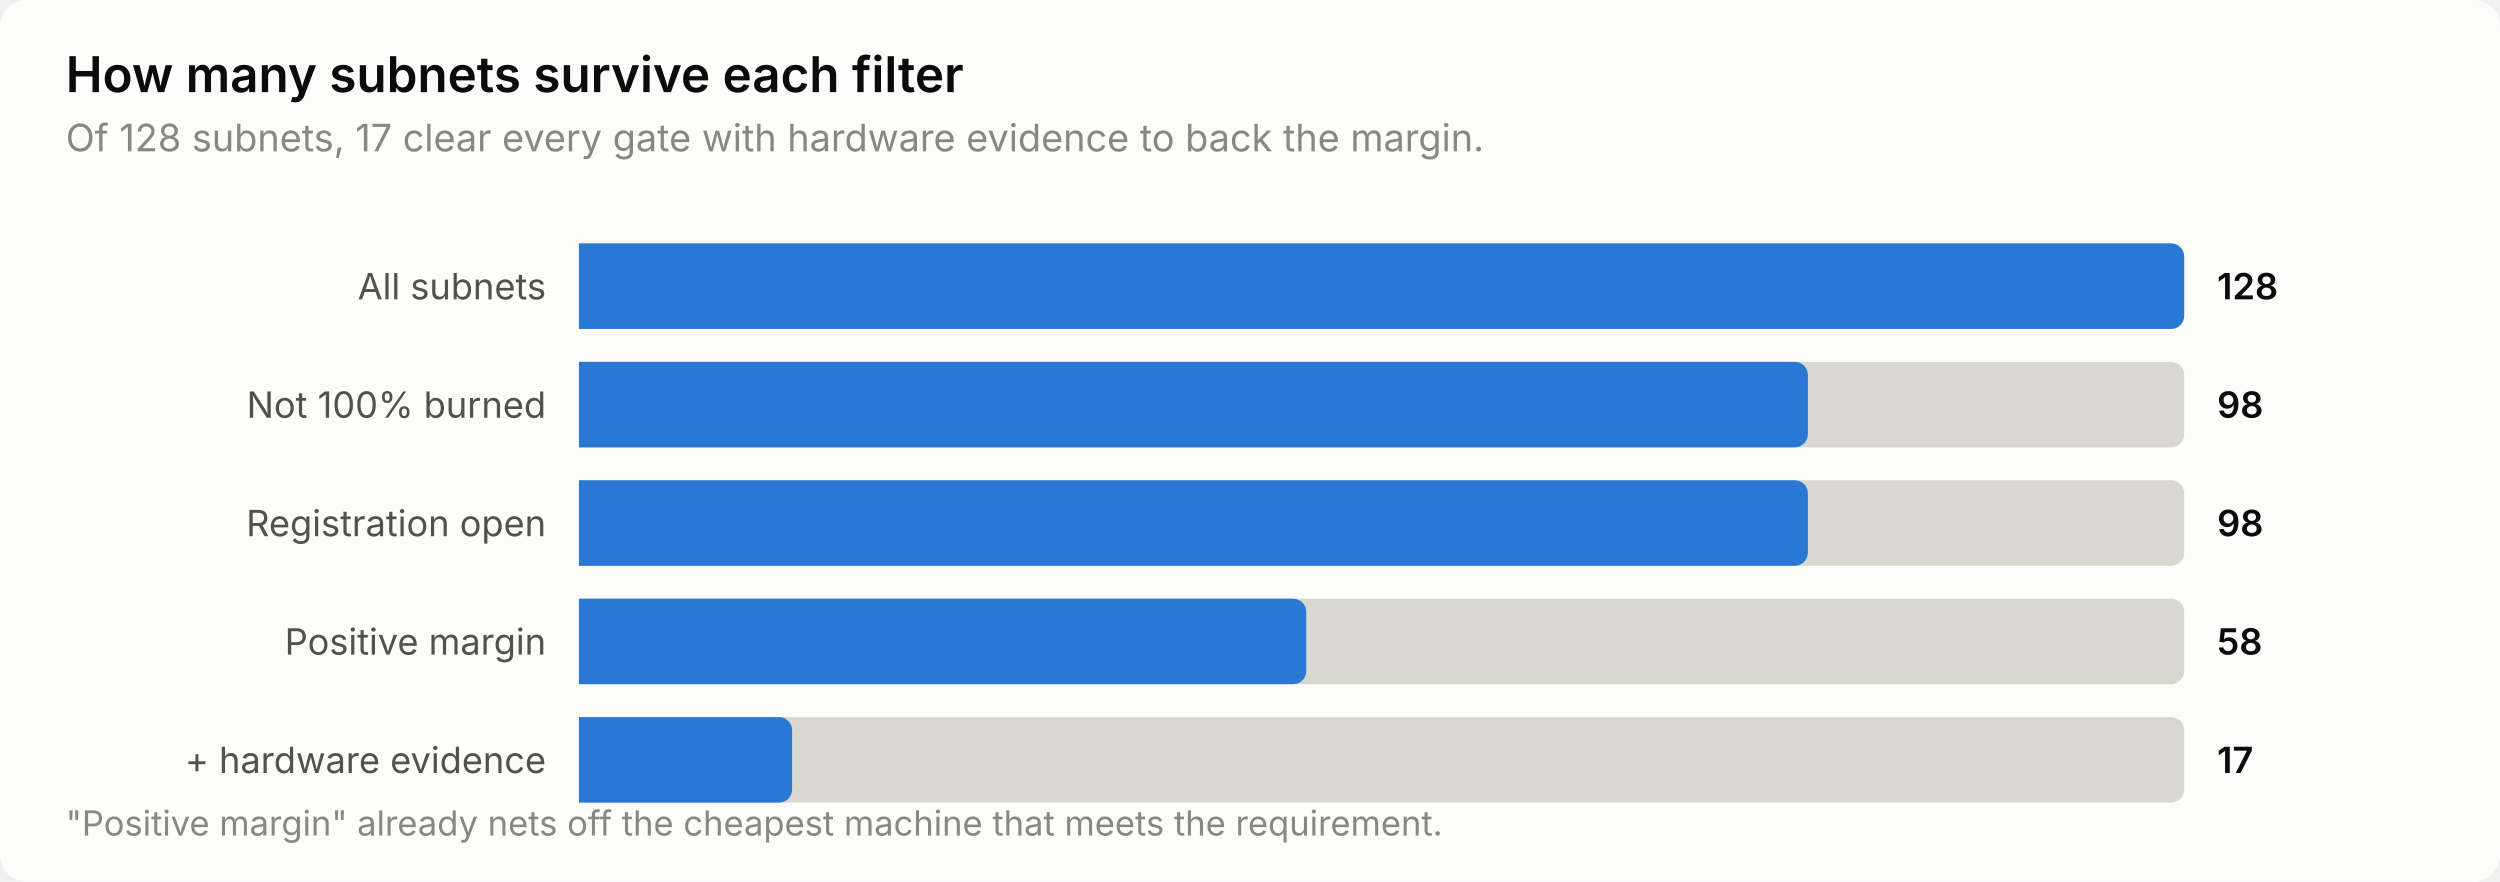
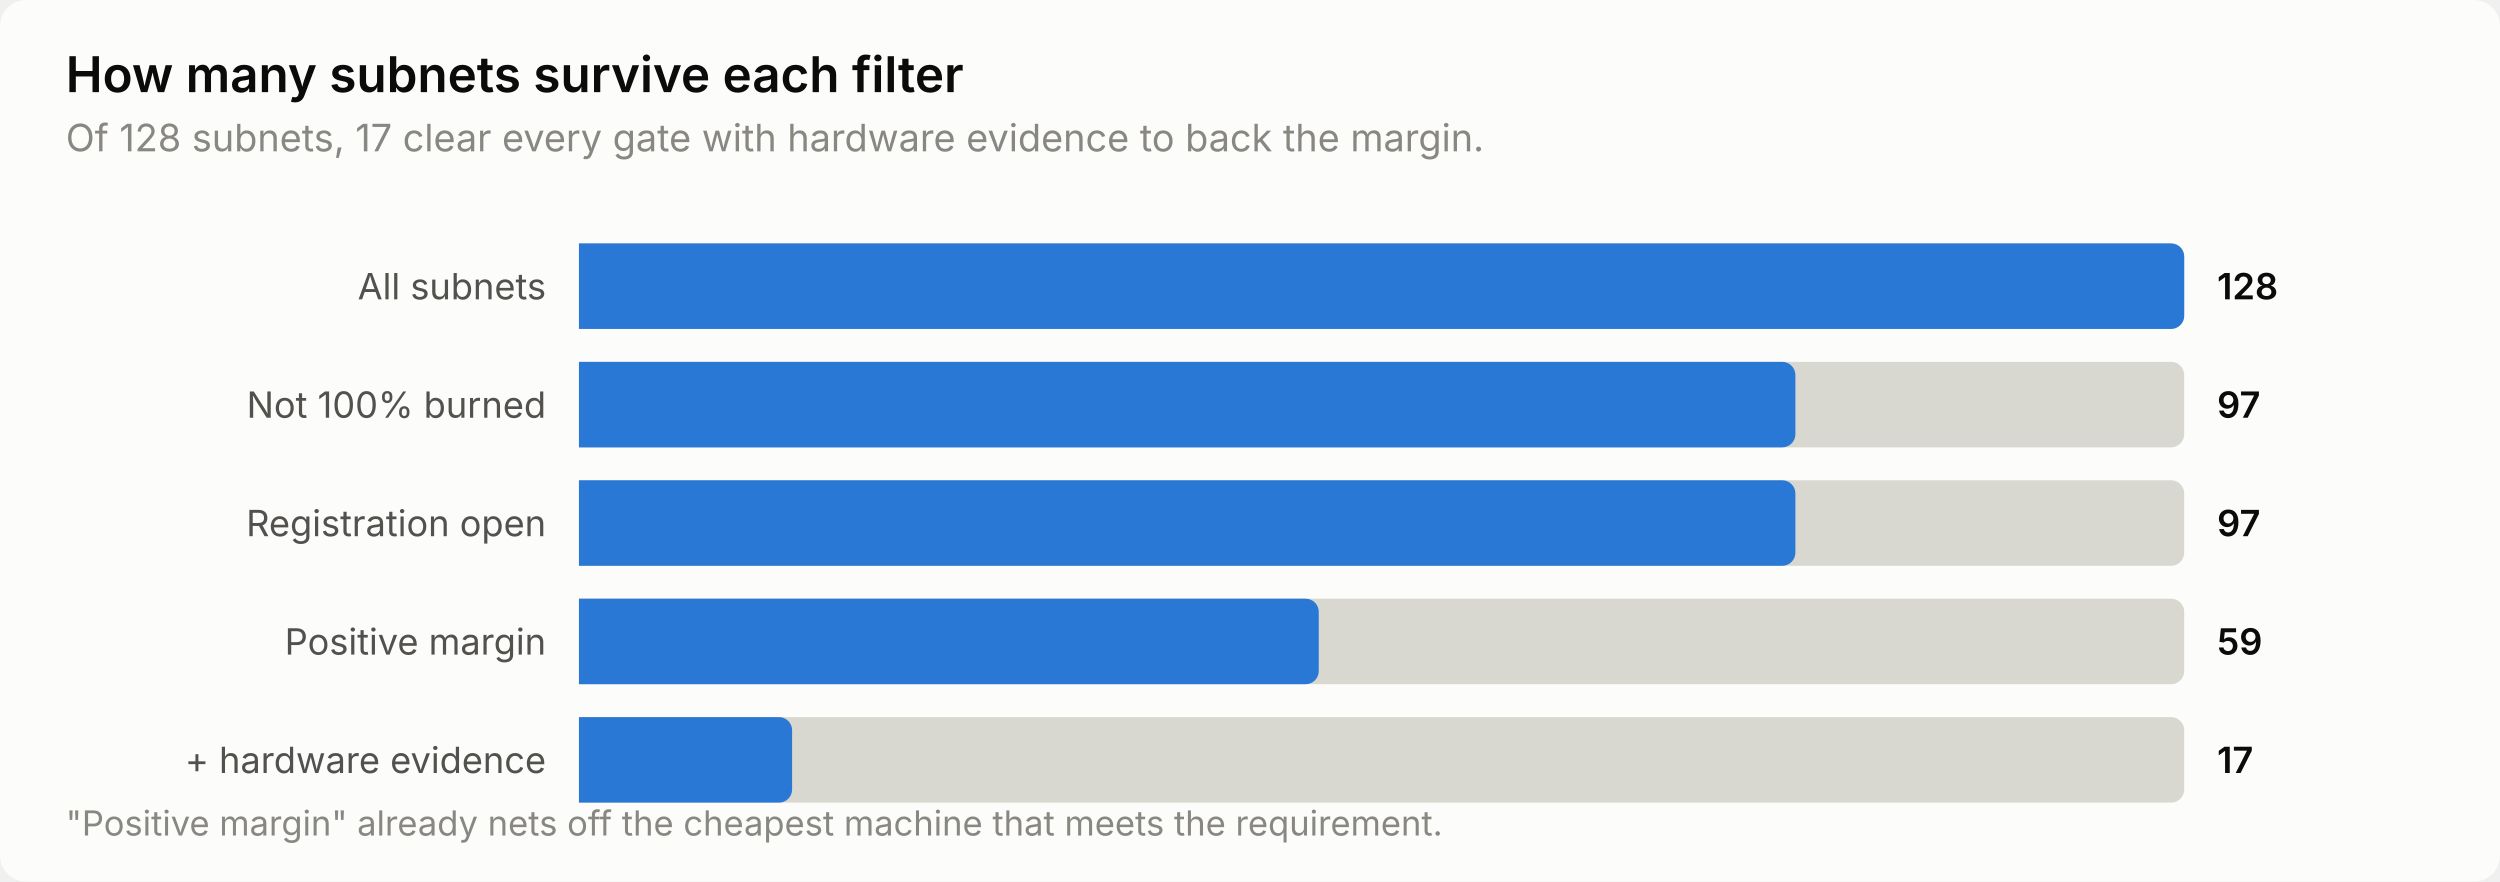
<svg xmlns="http://www.w3.org/2000/svg" width="760" height="268" viewBox="0 0 760 268" role="img" aria-label="How many subnets survive each filter">
  <style>
    text { font-family: system-ui, -apple-system, 'Segoe UI', sans-serif; }
    .t-title { font-size: 15px; font-weight: 600; }
    .t-sub { font-size: 11.5px; }
    .t-lab { font-size: 11px; }
    .t-val { font-size: 11px; font-weight: 600; font-variant-numeric: tabular-nums; }
    .t-tick { font-size: 10.5px; font-variant-numeric: tabular-nums; }

    .surface { fill: #fcfcfb; }
    .ink { fill: #0b0b0b; }
    .ink2 { fill: #52514e; }
    .muted { fill: #898781; }
    .grid { stroke: #e1e0d9; }
    .axis { stroke: #c3c2b7; }
    .accent { fill: #2a78d6; }
    .critical { fill: #d03b3b; }
    .deemph { fill: #d8d7d0; }

    @media (prefers-color-scheme: dark) {
      .surface { fill: #1a1a19; }
      .ink { fill: #ffffff; }
      .ink2 { fill: #c3c2b7; }
      .muted { fill: #898781; }
      .grid { stroke: #2c2c2a; }
      .axis { stroke: #383835; }
      .accent { fill: #3987e5; }
      .deemph { fill: #3a3a37; }
    }
</style>
  <rect class="surface" width="760" height="268" rx="8" />
  <text class="ink t-title" x="20" y="28">How many subnets survive each filter</text>
  <text class="muted t-sub" x="20" y="46">Of 128 subnets, 17 clear every gate with hardware evidence to back the margin.</text>
  <text class="ink2 t-lab" x="166" y="91" text-anchor="end">All subnets</text>
  <path class="deemph" d="M176.0,74.0 H660.0 a4.0,4.0 0 0 1 4.0,4.0 V96.0 a4.0,4.0 0 0 1 -4.0,4.0 H176.0 Z" />
  <path class="accent" d="M176.0,74.0 H660.0 a4.0,4.0 0 0 1 4.0,4.0 V96.0 a4.0,4.0 0 0 1 -4.0,4.0 H176.0 Z" />
  <text class="ink t-val" x="674" y="91">128</text>
  <text class="ink2 t-lab" x="166" y="127" text-anchor="end">Not 100% burned</text>
  <path class="deemph" d="M176.0,110.0 H660.0 a4.0,4.0 0 0 1 4.0,4.0 V132.0 a4.0,4.0 0 0 1 -4.0,4.0 H176.0 Z" />
-   <path class="accent" d="M176.0,110.0 H545.6 a4.0,4.0 0 0 1 4.0,4.0 V132.0 a4.0,4.0 0 0 1 -4.0,4.0 H176.0 Z" />
-   <text class="ink t-val" x="674" y="127">98</text>
+   <path class="accent" d="M176.0,110.0 H541.8 a4.0,4.0 0 0 1 4.0,4.0 V132.0 a4.0,4.0 0 0 1 -4.0,4.0 H176.0 Z" />
+   <text class="ink t-val" x="674" y="127">97</text>
  <text class="ink2 t-lab" x="166" y="163" text-anchor="end">Registration open</text>
  <path class="deemph" d="M176.0,146.0 H660.0 a4.0,4.0 0 0 1 4.0,4.0 V168.0 a4.0,4.0 0 0 1 -4.0,4.0 H176.0 Z" />
-   <path class="accent" d="M176.0,146.0 H545.6 a4.0,4.0 0 0 1 4.0,4.0 V168.0 a4.0,4.0 0 0 1 -4.0,4.0 H176.0 Z" />
-   <text class="ink t-val" x="674" y="163">98</text>
+   <path class="accent" d="M176.0,146.0 H541.8 a4.0,4.0 0 0 1 4.0,4.0 V168.0 a4.0,4.0 0 0 1 -4.0,4.0 H176.0 Z" />
+   <text class="ink t-val" x="674" y="163">97</text>
  <text class="ink2 t-lab" x="166" y="199" text-anchor="end">Positive margin</text>
  <path class="deemph" d="M176.0,182.0 H660.0 a4.0,4.0 0 0 1 4.0,4.0 V204.0 a4.0,4.0 0 0 1 -4.0,4.0 H176.0 Z" />
-   <path class="accent" d="M176.0,182.0 H393.1 a4.0,4.0 0 0 1 4.0,4.0 V204.0 a4.0,4.0 0 0 1 -4.0,4.0 H176.0 Z" />
-   <text class="ink t-val" x="674" y="199">58</text>
+   <path class="accent" d="M176.0,182.0 H396.9 a4.0,4.0 0 0 1 4.0,4.0 V204.0 a4.0,4.0 0 0 1 -4.0,4.0 H176.0 Z" />
+   <text class="ink t-val" x="674" y="199">59</text>
  <text class="ink2 t-lab" x="166" y="235" text-anchor="end">+ hardware evidence</text>
  <path class="deemph" d="M176.0,218.0 H660.0 a4.0,4.0 0 0 1 4.0,4.0 V240.0 a4.0,4.0 0 0 1 -4.0,4.0 H176.0 Z" />
  <path class="accent" d="M176.0,218.0 H236.8 a4.0,4.0 0 0 1 4.0,4.0 V240.0 a4.0,4.0 0 0 1 -4.0,4.0 H176.0 Z" />
  <text class="ink t-val" x="674" y="235">17</text>
  <text class="muted t-tick" x="20" y="254">"Positive margin" already nets off the cheapest machine that meets the requirement.</text>
</svg>
